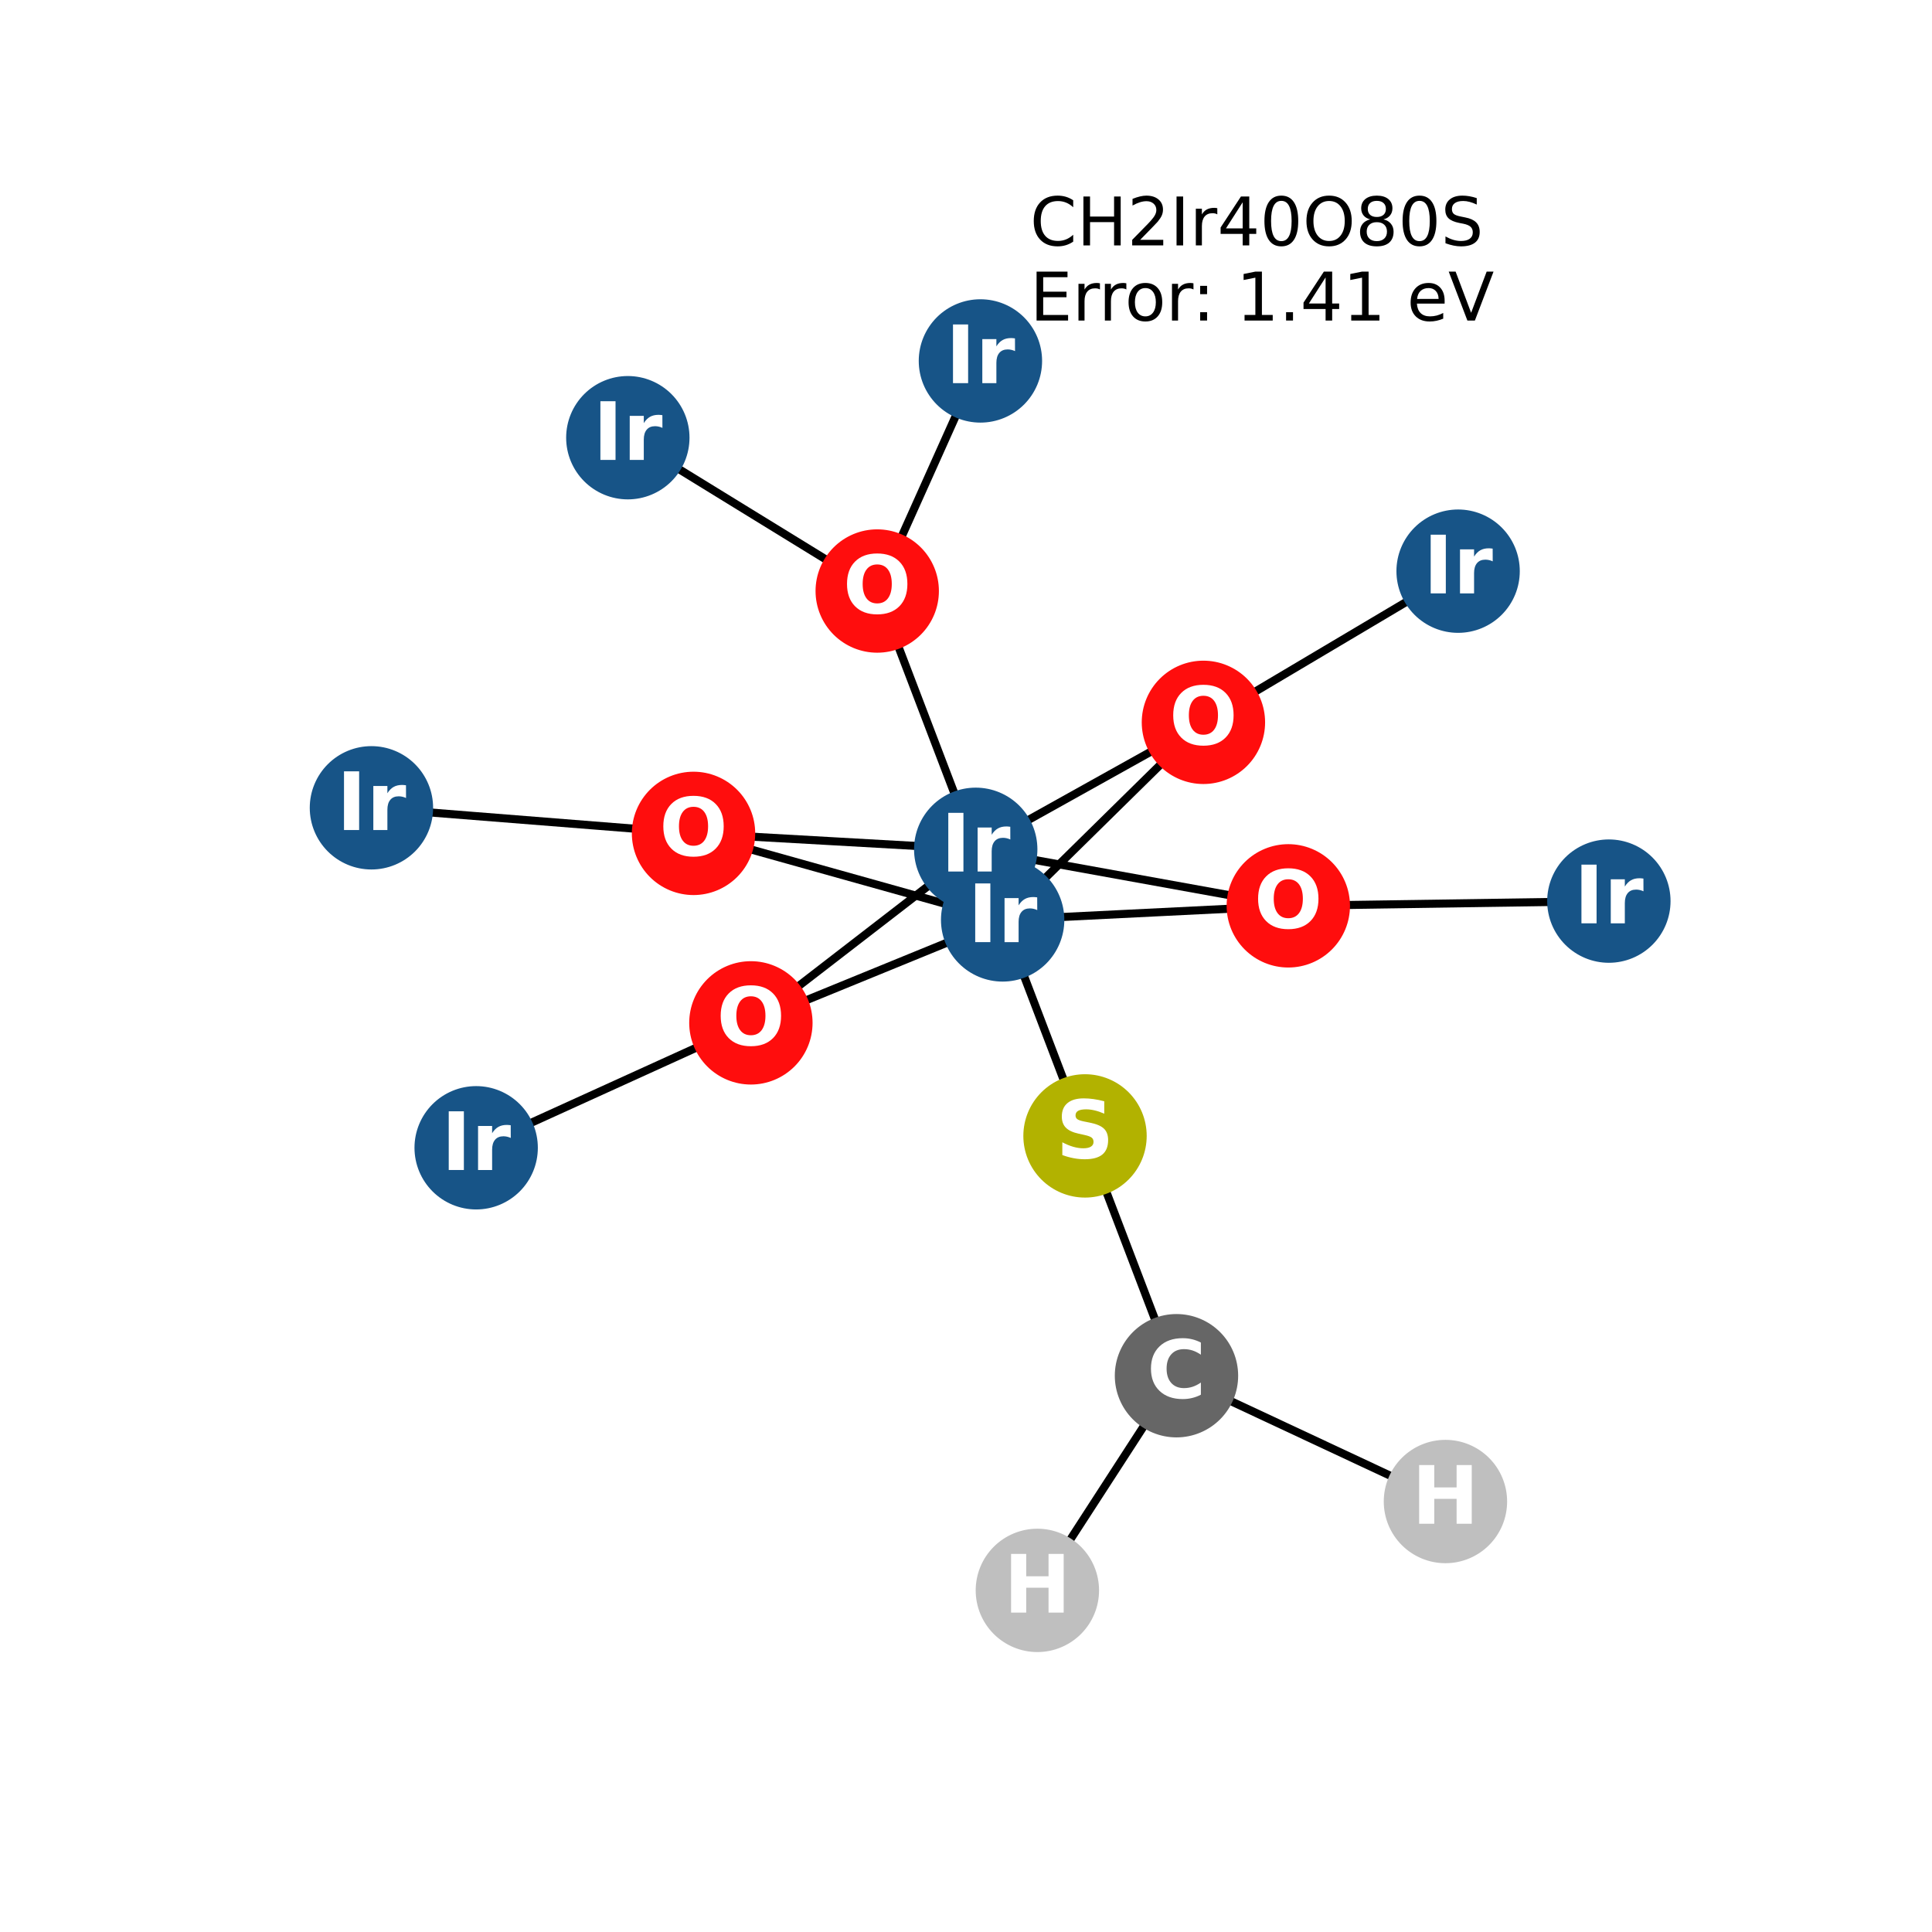
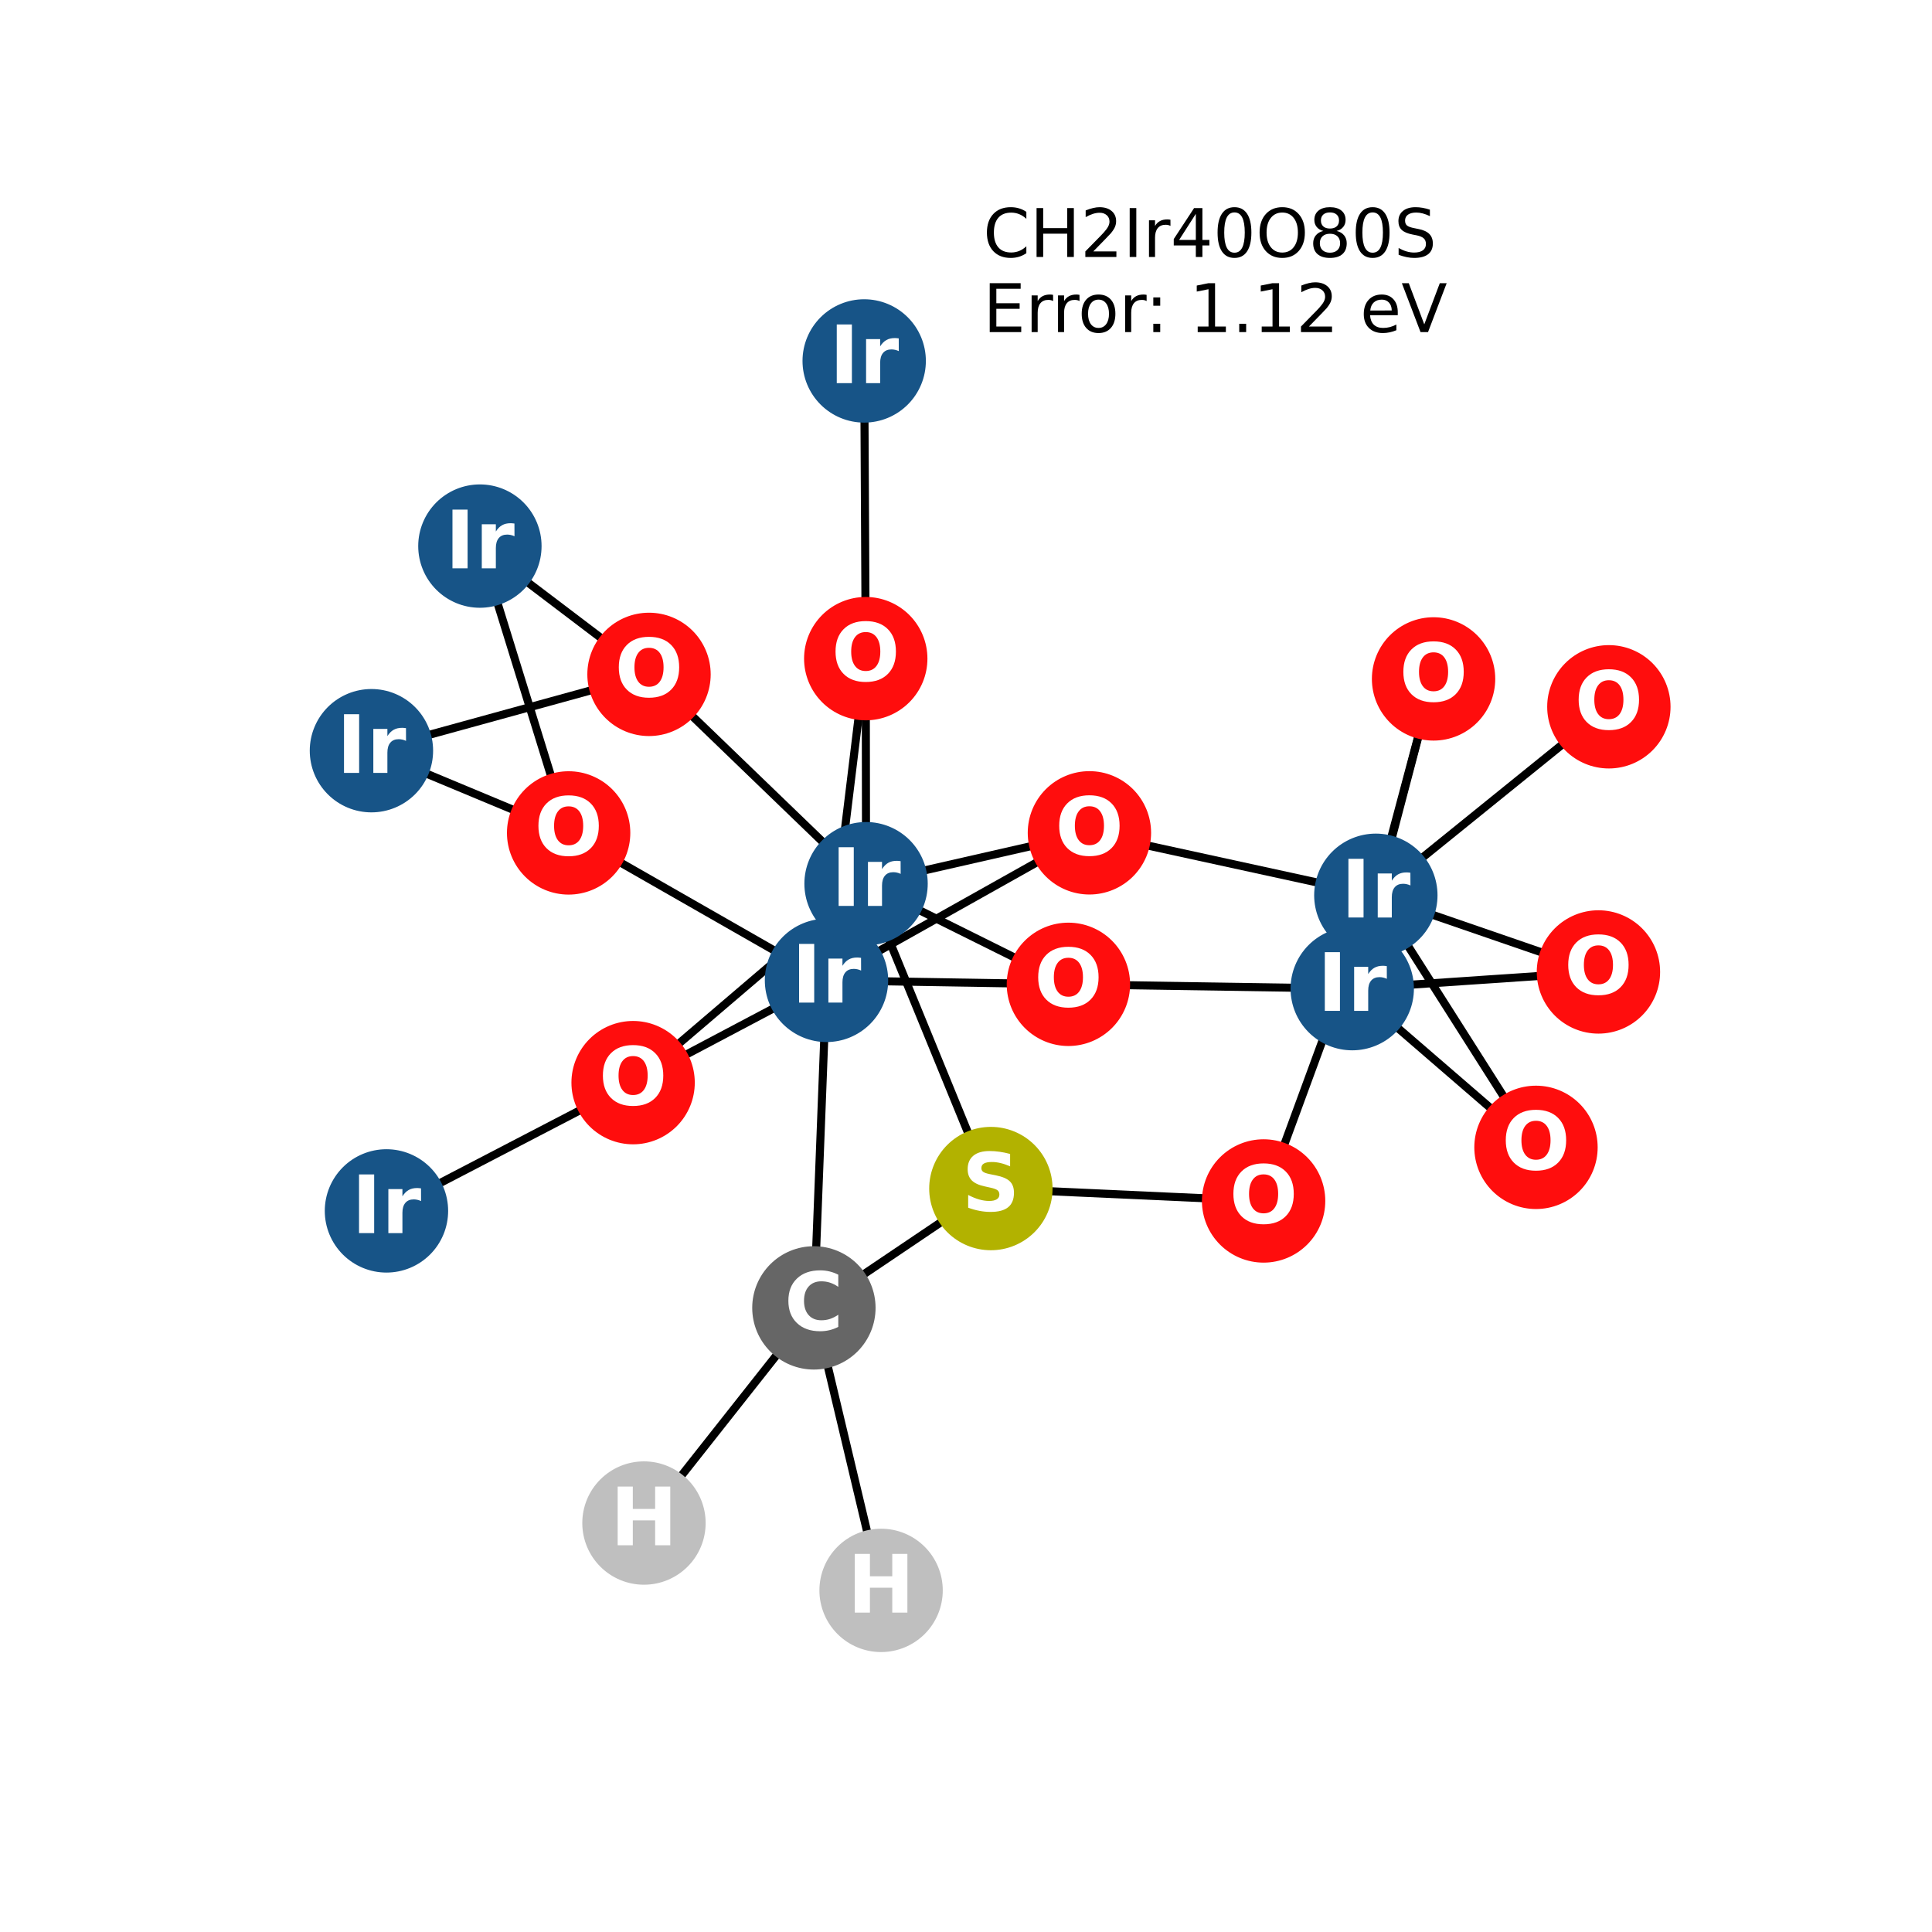
<svg xmlns="http://www.w3.org/2000/svg" xmlns:xlink="http://www.w3.org/1999/xlink" width="288pt" height="288pt" viewBox="0 0 288 288" version="1.1">
  <defs>
    <style type="text/css">*{stroke-linejoin: round; stroke-linecap: butt}</style>
  </defs>
  <g id="figure_1">
    <g id="patch_1">
      <path d="M 0 288  L 288 288  L 288 0  L 0 0  z " style="fill: #ffffff" />
    </g>
    <g id="axes_1">
      <g id="LineCollection_1">
-         <path d="M 149.463 137.13  L 179.392 107.679  " clip-path="url(#p11d2e6252e)" style="fill: none; stroke: #000000; stroke-width: 1.2" />
-         <path d="M 149.463 137.13  L 192.045 135.032  " clip-path="url(#p11d2e6252e)" style="fill: none; stroke: #000000; stroke-width: 1.2" />
-         <path d="M 149.463 137.13  L 111.934 152.477  " clip-path="url(#p11d2e6252e)" style="fill: none; stroke: #000000; stroke-width: 1.2" />
-         <path d="M 149.463 137.13  L 103.383 124.231  " clip-path="url(#p11d2e6252e)" style="fill: none; stroke: #000000; stroke-width: 1.2" />
-         <path d="M 146.15 53.804  L 130.766 88.103  " clip-path="url(#p11d2e6252e)" style="fill: none; stroke: #000000; stroke-width: 1.2" />
-         <path d="M 239.831 134.327  L 192.045 135.032  " clip-path="url(#p11d2e6252e)" style="fill: none; stroke: #000000; stroke-width: 1.2" />
-         <path d="M 217.358 85.143  L 179.392 107.679  " clip-path="url(#p11d2e6252e)" style="fill: none; stroke: #000000; stroke-width: 1.2" />
-         <path d="M 130.766 88.103  L 145.45 126.606  " clip-path="url(#p11d2e6252e)" style="fill: none; stroke: #000000; stroke-width: 1.2" />
-         <path d="M 130.766 88.103  L 93.589 65.248  " clip-path="url(#p11d2e6252e)" style="fill: none; stroke: #000000; stroke-width: 1.2" />
-         <path d="M 145.45 126.606  L 179.392 107.679  " clip-path="url(#p11d2e6252e)" style="fill: none; stroke: #000000; stroke-width: 1.2" />
-         <path d="M 145.45 126.606  L 192.045 135.032  " clip-path="url(#p11d2e6252e)" style="fill: none; stroke: #000000; stroke-width: 1.2" />
-         <path d="M 145.45 126.606  L 111.934 152.477  " clip-path="url(#p11d2e6252e)" style="fill: none; stroke: #000000; stroke-width: 1.2" />
-         <path d="M 145.45 126.606  L 103.383 124.231  " clip-path="url(#p11d2e6252e)" style="fill: none; stroke: #000000; stroke-width: 1.2" />
-         <path d="M 145.45 126.606  L 161.742 169.327  " clip-path="url(#p11d2e6252e)" style="fill: none; stroke: #000000; stroke-width: 1.2" />
-         <path d="M 55.369 120.419  L 103.383 124.231  " clip-path="url(#p11d2e6252e)" style="fill: none; stroke: #000000; stroke-width: 1.2" />
-         <path d="M 111.934 152.477  L 70.981 171.098  " clip-path="url(#p11d2e6252e)" style="fill: none; stroke: #000000; stroke-width: 1.2" />
-         <path d="M 175.376 205.076  L 154.639 237.076  " clip-path="url(#p11d2e6252e)" style="fill: none; stroke: #000000; stroke-width: 1.2" />
-         <path d="M 175.376 205.076  L 215.469 223.83  " clip-path="url(#p11d2e6252e)" style="fill: none; stroke: #000000; stroke-width: 1.2" />
-         <path d="M 175.376 205.076  L 161.742 169.327  " clip-path="url(#p11d2e6252e)" style="fill: none; stroke: #000000; stroke-width: 1.2" />
+         <path d="M 228.967 171.035  L 205.094 133.458  " clip-path="url(#p7eb3e61d28)" style="fill: none; stroke: #000000; stroke-width: 1.2" />
+         <path d="M 228.967 171.035  L 201.577 147.376  " clip-path="url(#p7eb3e61d28)" style="fill: none; stroke: #000000; stroke-width: 1.2" />
+         <path d="M 123.205 146.144  L 84.765 124.162  " clip-path="url(#p7eb3e61d28)" style="fill: none; stroke: #000000; stroke-width: 1.2" />
+         <path d="M 123.205 146.144  L 162.398 124.149  " clip-path="url(#p7eb3e61d28)" style="fill: none; stroke: #000000; stroke-width: 1.2" />
+         <path d="M 123.205 146.144  L 129.056 98.182  " clip-path="url(#p7eb3e61d28)" style="fill: none; stroke: #000000; stroke-width: 1.2" />
+         <path d="M 123.205 146.144  L 159.265 146.733  " clip-path="url(#p7eb3e61d28)" style="fill: none; stroke: #000000; stroke-width: 1.2" />
+         <path d="M 123.205 146.144  L 94.376 161.388  " clip-path="url(#p7eb3e61d28)" style="fill: none; stroke: #000000; stroke-width: 1.2" />
+         <path d="M 123.205 146.144  L 121.326 194.964  " clip-path="url(#p7eb3e61d28)" style="fill: none; stroke: #000000; stroke-width: 1.2" />
+         <path d="M 238.276 144.887  L 205.094 133.458  " clip-path="url(#p7eb3e61d28)" style="fill: none; stroke: #000000; stroke-width: 1.2" />
+         <path d="M 238.276 144.887  L 201.577 147.376  " clip-path="url(#p7eb3e61d28)" style="fill: none; stroke: #000000; stroke-width: 1.2" />
+         <path d="M 71.537 81.405  L 84.765 124.162  " clip-path="url(#p7eb3e61d28)" style="fill: none; stroke: #000000; stroke-width: 1.2" />
+         <path d="M 71.537 81.405  L 96.747 100.529  " clip-path="url(#p7eb3e61d28)" style="fill: none; stroke: #000000; stroke-width: 1.2" />
+         <path d="M 128.823 53.804  L 129.056 98.182  " clip-path="url(#p7eb3e61d28)" style="fill: none; stroke: #000000; stroke-width: 1.2" />
+         <path d="M 239.831 105.361  L 205.094 133.458  " clip-path="url(#p7eb3e61d28)" style="fill: none; stroke: #000000; stroke-width: 1.2" />
+         <path d="M 205.094 133.458  L 162.398 124.149  " clip-path="url(#p7eb3e61d28)" style="fill: none; stroke: #000000; stroke-width: 1.2" />
+         <path d="M 205.094 133.458  L 213.699 101.205  " clip-path="url(#p7eb3e61d28)" style="fill: none; stroke: #000000; stroke-width: 1.2" />
+         <path d="M 205.094 133.458  L 188.363 179.024  " clip-path="url(#p7eb3e61d28)" style="fill: none; stroke: #000000; stroke-width: 1.2" />
+         <path d="M 129.102 131.732  L 162.398 124.149  " clip-path="url(#p7eb3e61d28)" style="fill: none; stroke: #000000; stroke-width: 1.2" />
+         <path d="M 129.102 131.732  L 129.056 98.182  " clip-path="url(#p7eb3e61d28)" style="fill: none; stroke: #000000; stroke-width: 1.2" />
+         <path d="M 129.102 131.732  L 96.747 100.529  " clip-path="url(#p7eb3e61d28)" style="fill: none; stroke: #000000; stroke-width: 1.2" />
+         <path d="M 129.102 131.732  L 159.265 146.733  " clip-path="url(#p7eb3e61d28)" style="fill: none; stroke: #000000; stroke-width: 1.2" />
+         <path d="M 129.102 131.732  L 94.376 161.388  " clip-path="url(#p7eb3e61d28)" style="fill: none; stroke: #000000; stroke-width: 1.2" />
+         <path d="M 129.102 131.732  L 147.708 177.177  " clip-path="url(#p7eb3e61d28)" style="fill: none; stroke: #000000; stroke-width: 1.2" />
+         <path d="M 96.747 100.529  L 55.369 111.905  " clip-path="url(#p7eb3e61d28)" style="fill: none; stroke: #000000; stroke-width: 1.2" />
+         <path d="M 55.369 111.905  L 84.765 124.162  " clip-path="url(#p7eb3e61d28)" style="fill: none; stroke: #000000; stroke-width: 1.2" />
+         <path d="M 57.609 180.507  L 94.376 161.388  " clip-path="url(#p7eb3e61d28)" style="fill: none; stroke: #000000; stroke-width: 1.2" />
+         <path d="M 159.265 146.733  L 201.577 147.376  " clip-path="url(#p7eb3e61d28)" style="fill: none; stroke: #000000; stroke-width: 1.2" />
+         <path d="M 201.577 147.376  L 213.699 101.205  " clip-path="url(#p7eb3e61d28)" style="fill: none; stroke: #000000; stroke-width: 1.2" />
+         <path d="M 188.363 179.024  L 147.708 177.177  " clip-path="url(#p7eb3e61d28)" style="fill: none; stroke: #000000; stroke-width: 1.2" />
+         <path d="M 121.326 194.964  L 95.995 227.038  " clip-path="url(#p7eb3e61d28)" style="fill: none; stroke: #000000; stroke-width: 1.2" />
+         <path d="M 121.326 194.964  L 131.342 237.076  " clip-path="url(#p7eb3e61d28)" style="fill: none; stroke: #000000; stroke-width: 1.2" />
+         <path d="M 121.326 194.964  L 147.708 177.177  " clip-path="url(#p7eb3e61d28)" style="fill: none; stroke: #000000; stroke-width: 1.2" />
      </g>
      <g id="PathCollection_1">
        <defs>
-           <path id="C0_0_02a85543bb" d="M 0 8.944  C 2.372 8.944 4.647 8.002 6.325 6.325  C 8.002 4.647 8.944 2.372 8.944 -0  C 8.944 -2.372 8.002 -4.647 6.325 -6.325  C 4.647 -8.002 2.372 -8.944 0 -8.944  C -2.372 -8.944 -4.647 -8.002 -6.325 -6.325  C -8.002 -4.647 -8.944 -2.372 -8.944 0  C -8.944 2.372 -8.002 4.647 -6.325 6.325  C -4.647 8.002 -2.372 8.944 0 8.944  z " />
+           <path id="C0_0_82da3fd3ce" d="M 0 8.944  C 2.372 8.944 4.647 8.002 6.325 6.325  C 8.002 4.647 8.944 2.372 8.944 -0  C 8.944 -2.372 8.002 -4.647 6.325 -6.325  C 4.647 -8.002 2.372 -8.944 0 -8.944  C -2.372 -8.944 -4.647 -8.002 -6.325 -6.325  C -8.002 -4.647 -8.944 -2.372 -8.944 0  C -8.944 2.372 -8.002 4.647 -6.325 6.325  C -4.647 8.002 -2.372 8.944 0 8.944  z " />
        </defs>
-         <g clip-path="url(#p11d2e6252e)">
-           <use xlink:href="#C0_0_02a85543bb" x="149.463" y="137.13" style="fill: #175487; stroke: #175487; stroke-width: 0.5" />
-         </g>
-         <g clip-path="url(#p11d2e6252e)">
-           <use xlink:href="#C0_0_02a85543bb" x="146.15" y="53.804" style="fill: #175487; stroke: #175487; stroke-width: 0.5" />
-         </g>
-         <g clip-path="url(#p11d2e6252e)">
-           <use xlink:href="#C0_0_02a85543bb" x="239.831" y="134.327" style="fill: #175487; stroke: #175487; stroke-width: 0.5" />
-         </g>
-         <g clip-path="url(#p11d2e6252e)">
-           <use xlink:href="#C0_0_02a85543bb" x="217.358" y="85.143" style="fill: #175487; stroke: #175487; stroke-width: 0.5" />
-         </g>
-         <g clip-path="url(#p11d2e6252e)">
-           <use xlink:href="#C0_0_02a85543bb" x="130.766" y="88.103" style="fill: #ff0d0d; stroke: #ff0d0d; stroke-width: 0.5" />
-         </g>
-         <g clip-path="url(#p11d2e6252e)">
-           <use xlink:href="#C0_0_02a85543bb" x="145.45" y="126.606" style="fill: #175487; stroke: #175487; stroke-width: 0.5" />
-         </g>
-         <g clip-path="url(#p11d2e6252e)">
-           <use xlink:href="#C0_0_02a85543bb" x="93.589" y="65.248" style="fill: #175487; stroke: #175487; stroke-width: 0.5" />
-         </g>
-         <g clip-path="url(#p11d2e6252e)">
-           <use xlink:href="#C0_0_02a85543bb" x="55.369" y="120.419" style="fill: #175487; stroke: #175487; stroke-width: 0.5" />
-         </g>
-         <g clip-path="url(#p11d2e6252e)">
-           <use xlink:href="#C0_0_02a85543bb" x="111.934" y="152.477" style="fill: #ff0d0d; stroke: #ff0d0d; stroke-width: 0.5" />
-         </g>
-         <g clip-path="url(#p11d2e6252e)">
-           <use xlink:href="#C0_0_02a85543bb" x="103.383" y="124.231" style="fill: #ff0d0d; stroke: #ff0d0d; stroke-width: 0.5" />
-         </g>
-         <g clip-path="url(#p11d2e6252e)">
-           <use xlink:href="#C0_0_02a85543bb" x="70.981" y="171.098" style="fill: #175487; stroke: #175487; stroke-width: 0.5" />
-         </g>
-         <g clip-path="url(#p11d2e6252e)">
-           <use xlink:href="#C0_0_02a85543bb" x="192.045" y="135.032" style="fill: #ff0d0d; stroke: #ff0d0d; stroke-width: 0.5" />
-         </g>
-         <g clip-path="url(#p11d2e6252e)">
-           <use xlink:href="#C0_0_02a85543bb" x="179.392" y="107.679" style="fill: #ff0d0d; stroke: #ff0d0d; stroke-width: 0.5" />
-         </g>
-         <g clip-path="url(#p11d2e6252e)">
-           <use xlink:href="#C0_0_02a85543bb" x="175.376" y="205.076" style="fill: #666666; stroke: #666666; stroke-width: 0.5" />
-         </g>
-         <g clip-path="url(#p11d2e6252e)">
-           <use xlink:href="#C0_0_02a85543bb" x="154.639" y="237.076" style="fill: #bfbfbf; stroke: #bfbfbf; stroke-width: 0.5" />
-         </g>
-         <g clip-path="url(#p11d2e6252e)">
-           <use xlink:href="#C0_0_02a85543bb" x="215.469" y="223.83" style="fill: #bfbfbf; stroke: #bfbfbf; stroke-width: 0.5" />
-         </g>
-         <g clip-path="url(#p11d2e6252e)">
-           <use xlink:href="#C0_0_02a85543bb" x="161.742" y="169.327" style="fill: #b2b200; stroke: #b2b200; stroke-width: 0.5" />
+         <g clip-path="url(#p7eb3e61d28)">
+           <use xlink:href="#C0_0_82da3fd3ce" x="228.967" y="171.035" style="fill: #ff0d0d; stroke: #ff0d0d; stroke-width: 0.5" />
+         </g>
+         <g clip-path="url(#p7eb3e61d28)">
+           <use xlink:href="#C0_0_82da3fd3ce" x="123.205" y="146.144" style="fill: #175487; stroke: #175487; stroke-width: 0.5" />
+         </g>
+         <g clip-path="url(#p7eb3e61d28)">
+           <use xlink:href="#C0_0_82da3fd3ce" x="238.276" y="144.887" style="fill: #ff0d0d; stroke: #ff0d0d; stroke-width: 0.5" />
+         </g>
+         <g clip-path="url(#p7eb3e61d28)">
+           <use xlink:href="#C0_0_82da3fd3ce" x="71.537" y="81.405" style="fill: #175487; stroke: #175487; stroke-width: 0.5" />
+         </g>
+         <g clip-path="url(#p7eb3e61d28)">
+           <use xlink:href="#C0_0_82da3fd3ce" x="128.823" y="53.804" style="fill: #175487; stroke: #175487; stroke-width: 0.5" />
+         </g>
+         <g clip-path="url(#p7eb3e61d28)">
+           <use xlink:href="#C0_0_82da3fd3ce" x="239.831" y="105.361" style="fill: #ff0d0d; stroke: #ff0d0d; stroke-width: 0.5" />
+         </g>
+         <g clip-path="url(#p7eb3e61d28)">
+           <use xlink:href="#C0_0_82da3fd3ce" x="205.094" y="133.458" style="fill: #175487; stroke: #175487; stroke-width: 0.5" />
+         </g>
+         <g clip-path="url(#p7eb3e61d28)">
+           <use xlink:href="#C0_0_82da3fd3ce" x="129.102" y="131.732" style="fill: #175487; stroke: #175487; stroke-width: 0.5" />
+         </g>
+         <g clip-path="url(#p7eb3e61d28)">
+           <use xlink:href="#C0_0_82da3fd3ce" x="96.747" y="100.529" style="fill: #ff0d0d; stroke: #ff0d0d; stroke-width: 0.5" />
+         </g>
+         <g clip-path="url(#p7eb3e61d28)">
+           <use xlink:href="#C0_0_82da3fd3ce" x="55.369" y="111.905" style="fill: #175487; stroke: #175487; stroke-width: 0.5" />
+         </g>
+         <g clip-path="url(#p7eb3e61d28)">
+           <use xlink:href="#C0_0_82da3fd3ce" x="57.609" y="180.507" style="fill: #175487; stroke: #175487; stroke-width: 0.5" />
+         </g>
+         <g clip-path="url(#p7eb3e61d28)">
+           <use xlink:href="#C0_0_82da3fd3ce" x="159.265" y="146.733" style="fill: #ff0d0d; stroke: #ff0d0d; stroke-width: 0.5" />
+         </g>
+         <g clip-path="url(#p7eb3e61d28)">
+           <use xlink:href="#C0_0_82da3fd3ce" x="94.376" y="161.388" style="fill: #ff0d0d; stroke: #ff0d0d; stroke-width: 0.5" />
+         </g>
+         <g clip-path="url(#p7eb3e61d28)">
+           <use xlink:href="#C0_0_82da3fd3ce" x="201.577" y="147.376" style="fill: #175487; stroke: #175487; stroke-width: 0.5" />
+         </g>
+         <g clip-path="url(#p7eb3e61d28)">
+           <use xlink:href="#C0_0_82da3fd3ce" x="213.699" y="101.205" style="fill: #ff0d0d; stroke: #ff0d0d; stroke-width: 0.5" />
+         </g>
+         <g clip-path="url(#p7eb3e61d28)">
+           <use xlink:href="#C0_0_82da3fd3ce" x="129.056" y="98.182" style="fill: #ff0d0d; stroke: #ff0d0d; stroke-width: 0.5" />
+         </g>
+         <g clip-path="url(#p7eb3e61d28)">
+           <use xlink:href="#C0_0_82da3fd3ce" x="188.363" y="179.024" style="fill: #ff0d0d; stroke: #ff0d0d; stroke-width: 0.5" />
+         </g>
+         <g clip-path="url(#p7eb3e61d28)">
+           <use xlink:href="#C0_0_82da3fd3ce" x="84.765" y="124.162" style="fill: #ff0d0d; stroke: #ff0d0d; stroke-width: 0.5" />
+         </g>
+         <g clip-path="url(#p7eb3e61d28)">
+           <use xlink:href="#C0_0_82da3fd3ce" x="162.398" y="124.149" style="fill: #ff0d0d; stroke: #ff0d0d; stroke-width: 0.5" />
+         </g>
+         <g clip-path="url(#p7eb3e61d28)">
+           <use xlink:href="#C0_0_82da3fd3ce" x="121.326" y="194.964" style="fill: #666666; stroke: #666666; stroke-width: 0.5" />
+         </g>
+         <g clip-path="url(#p7eb3e61d28)">
+           <use xlink:href="#C0_0_82da3fd3ce" x="95.995" y="227.038" style="fill: #bfbfbf; stroke: #bfbfbf; stroke-width: 0.5" />
+         </g>
+         <g clip-path="url(#p7eb3e61d28)">
+           <use xlink:href="#C0_0_82da3fd3ce" x="131.342" y="237.076" style="fill: #bfbfbf; stroke: #bfbfbf; stroke-width: 0.5" />
+         </g>
+         <g clip-path="url(#p7eb3e61d28)">
+           <use xlink:href="#C0_0_82da3fd3ce" x="147.708" y="177.177" style="fill: #b2b200; stroke: #b2b200; stroke-width: 0.5" />
        </g>
      </g>
      <g id="text_1">
-         <g clip-path="url(#p11d2e6252e)">
-           <g style="fill: #ffffff" transform="translate(144.2718 140.441) scale(0.12 -0.12)">
+         <g clip-path="url(#p7eb3e61d28)">
+           <g style="fill: #ffffff" transform="translate(223.8658 174.3465) scale(0.12 -0.12)">
+             <defs>
+               <path id="DejaVuSans-Bold-4f" d="M 2719 3878  Q 2169 3878 1866 3472  Q 1563 3066 1563 2328  Q 1563 1594 1866 1187  Q 2169 781 2719 781  Q 3272 781 3575 1187  Q 3878 1594 3878 2328  Q 3878 3066 3575 3472  Q 3272 3878 2719 3878  z M 2719 4750  Q 3844 4750 4481 4106  Q 5119 3463 5119 2328  Q 5119 1197 4481 553  Q 3844 -91 2719 -91  Q 1597 -91 958 553  Q 319 1197 319 2328  Q 319 3463 958 4106  Q 1597 4750 2719 4750  z " transform="scale(0.015625)" />
+             </defs>
+             <use xlink:href="#DejaVuSans-Bold-4f" />
+           </g>
+         </g>
+       </g>
+       <g id="text_2">
+         <g clip-path="url(#p7eb3e61d28)">
+           <g style="fill: #ffffff" transform="translate(118.0137 149.4557) scale(0.12 -0.12)">
            <defs>
              <path id="DejaVuSans-Bold-49" d="M 588 4666  L 1791 4666  L 1791 0  L 588 0  L 588 4666  z " transform="scale(0.015625)" />
              <path id="DejaVuSans-Bold-72" d="M 3138 2547  Q 2991 2616 2845 2648  Q 2700 2681 2553 2681  Q 2122 2681 1889 2404  Q 1656 2128 1656 1613  L 1656 0  L 538 0  L 538 3500  L 1656 3500  L 1656 2925  Q 1872 3269 2151 3426  Q 2431 3584 2822 3584  Q 2878 3584 2943 3579  Q 3009 3575 3134 3559  L 3138 2547  z " transform="scale(0.015625)" />
            </defs>
            <use xlink:href="#DejaVuSans-Bold-49" />
            <use xlink:href="#DejaVuSans-Bold-72" transform="translate(37.20703 0)" />
          </g>
        </g>
      </g>
-       <g id="text_2">
-         <g clip-path="url(#p11d2e6252e)">
-           <g style="fill: #ffffff" transform="translate(140.9588 57.11489) scale(0.12 -0.12)">
-             <use xlink:href="#DejaVuSans-Bold-49" />
-             <use xlink:href="#DejaVuSans-Bold-72" transform="translate(37.20703 0)" />
-           </g>
-         </g>
-       </g>
      <g id="text_3">
-         <g clip-path="url(#p11d2e6252e)">
-           <g style="fill: #ffffff" transform="translate(234.6405 137.6385) scale(0.12 -0.12)">
-             <use xlink:href="#DejaVuSans-Bold-49" />
-             <use xlink:href="#DejaVuSans-Bold-72" transform="translate(37.20703 0)" />
+         <g clip-path="url(#p7eb3e61d28)">
+           <g style="fill: #ffffff" transform="translate(233.1749 148.1981) scale(0.12 -0.12)">
+             <use xlink:href="#DejaVuSans-Bold-4f" />
          </g>
        </g>
      </g>
      <g id="text_4">
-         <g clip-path="url(#p11d2e6252e)">
-           <g style="fill: #ffffff" transform="translate(212.1675 88.45462) scale(0.12 -0.12)">
+         <g clip-path="url(#p7eb3e61d28)">
+           <g style="fill: #ffffff" transform="translate(66.34562 84.71593) scale(0.12 -0.12)">
            <use xlink:href="#DejaVuSans-Bold-49" />
            <use xlink:href="#DejaVuSans-Bold-72" transform="translate(37.20703 0)" />
          </g>
        </g>
      </g>
      <g id="text_5">
-         <g clip-path="url(#p11d2e6252e)">
-           <g style="fill: #ffffff" transform="translate(125.665 91.41423) scale(0.12 -0.12)">
-             <defs>
-               <path id="DejaVuSans-Bold-4f" d="M 2719 3878  Q 2169 3878 1866 3472  Q 1563 3066 1563 2328  Q 1563 1594 1866 1187  Q 2169 781 2719 781  Q 3272 781 3575 1187  Q 3878 1594 3878 2328  Q 3878 3066 3575 3472  Q 3272 3878 2719 3878  z M 2719 4750  Q 3844 4750 4481 4106  Q 5119 3463 5119 2328  Q 5119 1197 4481 553  Q 3844 -91 2719 -91  Q 1597 -91 958 553  Q 319 1197 319 2328  Q 319 3463 958 4106  Q 1597 4750 2719 4750  z " transform="scale(0.015625)" />
-             </defs>
-             <use xlink:href="#DejaVuSans-Bold-4f" />
+         <g clip-path="url(#p7eb3e61d28)">
+           <g style="fill: #ffffff" transform="translate(123.6324 57.11489) scale(0.12 -0.12)">
+             <use xlink:href="#DejaVuSans-Bold-49" />
+             <use xlink:href="#DejaVuSans-Bold-72" transform="translate(37.20703 0)" />
          </g>
        </g>
      </g>
      <g id="text_6">
-         <g clip-path="url(#p11d2e6252e)">
-           <g style="fill: #ffffff" transform="translate(140.2589 129.9177) scale(0.12 -0.12)">
-             <use xlink:href="#DejaVuSans-Bold-49" />
-             <use xlink:href="#DejaVuSans-Bold-72" transform="translate(37.20703 0)" />
+         <g clip-path="url(#p7eb3e61d28)">
+           <g style="fill: #ffffff" transform="translate(234.7305 108.6723) scale(0.12 -0.12)">
+             <use xlink:href="#DejaVuSans-Bold-4f" />
          </g>
        </g>
      </g>
      <g id="text_7">
-         <g clip-path="url(#p11d2e6252e)">
-           <g style="fill: #ffffff" transform="translate(88.39806 68.55877) scale(0.12 -0.12)">
+         <g clip-path="url(#p7eb3e61d28)">
+           <g style="fill: #ffffff" transform="translate(199.9035 136.7695) scale(0.12 -0.12)">
            <use xlink:href="#DejaVuSans-Bold-49" />
            <use xlink:href="#DejaVuSans-Bold-72" transform="translate(37.20703 0)" />
          </g>
        </g>
      </g>
      <g id="text_8">
-         <g clip-path="url(#p11d2e6252e)">
-           <g style="fill: #ffffff" transform="translate(50.17766 123.7307) scale(0.12 -0.12)">
+         <g clip-path="url(#p7eb3e61d28)">
+           <g style="fill: #ffffff" transform="translate(123.9112 135.043) scale(0.12 -0.12)">
            <use xlink:href="#DejaVuSans-Bold-49" />
            <use xlink:href="#DejaVuSans-Bold-72" transform="translate(37.20703 0)" />
          </g>
        </g>
      </g>
      <g id="text_9">
-         <g clip-path="url(#p11d2e6252e)">
-           <g style="fill: #ffffff" transform="translate(106.8335 155.788) scale(0.12 -0.12)">
+         <g clip-path="url(#p7eb3e61d28)">
+           <g style="fill: #ffffff" transform="translate(91.64557 103.8406) scale(0.12 -0.12)">
            <use xlink:href="#DejaVuSans-Bold-4f" />
          </g>
        </g>
      </g>
      <g id="text_10">
-         <g clip-path="url(#p11d2e6252e)">
-           <g style="fill: #ffffff" transform="translate(98.28191 127.5419) scale(0.12 -0.12)">
-             <use xlink:href="#DejaVuSans-Bold-4f" />
+         <g clip-path="url(#p7eb3e61d28)">
+           <g style="fill: #ffffff" transform="translate(50.17766 115.216) scale(0.12 -0.12)">
+             <use xlink:href="#DejaVuSans-Bold-49" />
+             <use xlink:href="#DejaVuSans-Bold-72" transform="translate(37.20703 0)" />
          </g>
        </g>
      </g>
      <g id="text_11">
-         <g clip-path="url(#p11d2e6252e)">
-           <g style="fill: #ffffff" transform="translate(65.79021 174.4094) scale(0.12 -0.12)">
+         <g clip-path="url(#p7eb3e61d28)">
+           <g style="fill: #ffffff" transform="translate(52.4182 183.8184) scale(0.12 -0.12)">
            <use xlink:href="#DejaVuSans-Bold-49" />
            <use xlink:href="#DejaVuSans-Bold-72" transform="translate(37.20703 0)" />
          </g>
        </g>
      </g>
      <g id="text_12">
-         <g clip-path="url(#p11d2e6252e)">
-           <g style="fill: #ffffff" transform="translate(186.9436 138.3428) scale(0.12 -0.12)">
+         <g clip-path="url(#p7eb3e61d28)">
+           <g style="fill: #ffffff" transform="translate(154.1644 150.044) scale(0.12 -0.12)">
            <use xlink:href="#DejaVuSans-Bold-4f" />
          </g>
        </g>
      </g>
      <g id="text_13">
-         <g clip-path="url(#p11d2e6252e)">
-           <g style="fill: #ffffff" transform="translate(174.2912 110.9901) scale(0.12 -0.12)">
+         <g clip-path="url(#p7eb3e61d28)">
+           <g style="fill: #ffffff" transform="translate(89.27493 164.6992) scale(0.12 -0.12)">
            <use xlink:href="#DejaVuSans-Bold-4f" />
          </g>
        </g>
      </g>
      <g id="text_14">
-         <g clip-path="url(#p11d2e6252e)">
-           <g style="fill: #ffffff" transform="translate(170.9728 208.3874) scale(0.12 -0.12)">
+         <g clip-path="url(#p7eb3e61d28)">
+           <g style="fill: #ffffff" transform="translate(196.3857 150.687) scale(0.12 -0.12)">
+             <use xlink:href="#DejaVuSans-Bold-49" />
+             <use xlink:href="#DejaVuSans-Bold-72" transform="translate(37.20703 0)" />
+           </g>
+         </g>
+       </g>
+       <g id="text_15">
+         <g clip-path="url(#p7eb3e61d28)">
+           <g style="fill: #ffffff" transform="translate(208.5982 104.5166) scale(0.12 -0.12)">
+             <use xlink:href="#DejaVuSans-Bold-4f" />
+           </g>
+         </g>
+       </g>
+       <g id="text_16">
+         <g clip-path="url(#p7eb3e61d28)">
+           <g style="fill: #ffffff" transform="translate(123.9547 101.4934) scale(0.12 -0.12)">
+             <use xlink:href="#DejaVuSans-Bold-4f" />
+           </g>
+         </g>
+       </g>
+       <g id="text_17">
+         <g clip-path="url(#p7eb3e61d28)">
+           <g style="fill: #ffffff" transform="translate(183.2621 182.3351) scale(0.12 -0.12)">
+             <use xlink:href="#DejaVuSans-Bold-4f" />
+           </g>
+         </g>
+       </g>
+       <g id="text_18">
+         <g clip-path="url(#p7eb3e61d28)">
+           <g style="fill: #ffffff" transform="translate(79.66433 127.4736) scale(0.12 -0.12)">
+             <use xlink:href="#DejaVuSans-Bold-4f" />
+           </g>
+         </g>
+       </g>
+       <g id="text_19">
+         <g clip-path="url(#p7eb3e61d28)">
+           <g style="fill: #ffffff" transform="translate(157.2972 127.4599) scale(0.12 -0.12)">
+             <use xlink:href="#DejaVuSans-Bold-4f" />
+           </g>
+         </g>
+       </g>
+       <g id="text_20">
+         <g clip-path="url(#p7eb3e61d28)">
+           <g style="fill: #ffffff" transform="translate(116.9228 198.2751) scale(0.12 -0.12)">
            <defs>
              <path id="DejaVuSans-Bold-43" d="M 4288 256  Q 3956 84 3597 -3  Q 3238 -91 2847 -91  Q 1681 -91 1000 561  Q 319 1213 319 2328  Q 319 3447 1000 4098  Q 1681 4750 2847 4750  Q 3238 4750 3597 4662  Q 3956 4575 4288 4403  L 4288 3438  Q 3953 3666 3628 3772  Q 3303 3878 2944 3878  Q 2300 3878 1931 3465  Q 1563 3053 1563 2328  Q 1563 1606 1931 1193  Q 2300 781 2944 781  Q 3303 781 3628 887  Q 3953 994 4288 1222  L 4288 256  z " transform="scale(0.015625)" />
            </defs>
            <use xlink:href="#DejaVuSans-Bold-43" />
          </g>
        </g>
      </g>
-       <g id="text_15">
-         <g clip-path="url(#p11d2e6252e)">
-           <g style="fill: #ffffff" transform="translate(149.618 240.3876) scale(0.12 -0.12)">
+       <g id="text_21">
+         <g clip-path="url(#p7eb3e61d28)">
+           <g style="fill: #ffffff" transform="translate(90.97379 230.3494) scale(0.12 -0.12)">
            <defs>
              <path id="DejaVuSans-Bold-48" d="M 588 4666  L 1791 4666  L 1791 2888  L 3566 2888  L 3566 4666  L 4769 4666  L 4769 0  L 3566 0  L 3566 1978  L 1791 1978  L 1791 0  L 588 0  L 588 4666  z " transform="scale(0.015625)" />
            </defs>
            <use xlink:href="#DejaVuSans-Bold-48" />
          </g>
        </g>
      </g>
-       <g id="text_16">
-         <g clip-path="url(#p11d2e6252e)">
-           <g style="fill: #ffffff" transform="translate(210.4474 227.1416) scale(0.12 -0.12)">
+       <g id="text_22">
+         <g clip-path="url(#p7eb3e61d28)">
+           <g style="fill: #ffffff" transform="translate(126.3208 240.3876) scale(0.12 -0.12)">
            <use xlink:href="#DejaVuSans-Bold-48" />
          </g>
        </g>
      </g>
-       <g id="text_17">
-         <g clip-path="url(#p11d2e6252e)">
-           <g style="fill: #ffffff" transform="translate(157.4214 172.6381) scale(0.12 -0.12)">
+       <g id="text_23">
+         <g clip-path="url(#p7eb3e61d28)">
+           <g style="fill: #ffffff" transform="translate(143.3869 180.4882) scale(0.12 -0.12)">
            <defs>
              <path id="DejaVuSans-Bold-53" d="M 3834 4519  L 3834 3531  Q 3450 3703 3084 3790  Q 2719 3878 2394 3878  Q 1963 3878 1756 3759  Q 1550 3641 1550 3391  Q 1550 3203 1689 3098  Q 1828 2994 2194 2919  L 2706 2816  Q 3484 2659 3812 2340  Q 4141 2022 4141 1434  Q 4141 663 3683 286  Q 3225 -91 2284 -91  Q 1841 -91 1394 -6  Q 947 78 500 244  L 500 1259  Q 947 1022 1364 901  Q 1781 781 2169 781  Q 2563 781 2772 912  Q 2981 1044 2981 1288  Q 2981 1506 2839 1625  Q 2697 1744 2272 1838  L 1806 1941  Q 1106 2091 782 2419  Q 459 2747 459 3303  Q 459 4000 909 4375  Q 1359 4750 2203 4750  Q 2588 4750 2994 4692  Q 3400 4634 3834 4519  z " transform="scale(0.015625)" />
            </defs>
            <use xlink:href="#DejaVuSans-Bold-53" />
          </g>
        </g>
      </g>
-       <g id="text_18">
-         <g transform="translate(153.5399 36.58353) scale(0.1 -0.1)">
+       <g id="text_24">
+         <g transform="translate(146.5557 38.30704) scale(0.1 -0.1)">
          <defs>
            <path id="DejaVuSans-43" d="M 4122 4306  L 4122 3641  Q 3803 3938 3442 4084  Q 3081 4231 2675 4231  Q 1875 4231 1450 3742  Q 1025 3253 1025 2328  Q 1025 1406 1450 917  Q 1875 428 2675 428  Q 3081 428 3442 575  Q 3803 722 4122 1019  L 4122 359  Q 3791 134 3420 21  Q 3050 -91 2638 -91  Q 1578 -91 968 557  Q 359 1206 359 2328  Q 359 3453 968 4101  Q 1578 4750 2638 4750  Q 3056 4750 3426 4639  Q 3797 4528 4122 4306  z " transform="scale(0.015625)" />
            <path id="DejaVuSans-48" d="M 628 4666  L 1259 4666  L 1259 2753  L 3553 2753  L 3553 4666  L 4184 4666  L 4184 0  L 3553 0  L 3553 2222  L 1259 2222  L 1259 0  L 628 0  L 628 4666  z " transform="scale(0.015625)" />
            <path id="DejaVuSans-32" d="M 1228 531  L 3431 531  L 3431 0  L 469 0  L 469 531  Q 828 903 1448 1529  Q 2069 2156 2228 2338  Q 2531 2678 2651 2914  Q 2772 3150 2772 3378  Q 2772 3750 2511 3984  Q 2250 4219 1831 4219  Q 1534 4219 1204 4116  Q 875 4013 500 3803  L 500 4441  Q 881 4594 1212 4672  Q 1544 4750 1819 4750  Q 2544 4750 2975 4387  Q 3406 4025 3406 3419  Q 3406 3131 3298 2873  Q 3191 2616 2906 2266  Q 2828 2175 2409 1742  Q 1991 1309 1228 531  z " transform="scale(0.015625)" />
            <path id="DejaVuSans-49" d="M 628 4666  L 1259 4666  L 1259 0  L 628 0  L 628 4666  z " transform="scale(0.015625)" />
            <path id="DejaVuSans-72" d="M 2631 2963  Q 2534 3019 2420 3045  Q 2306 3072 2169 3072  Q 1681 3072 1420 2755  Q 1159 2438 1159 1844  L 1159 0  L 581 0  L 581 3500  L 1159 3500  L 1159 2956  Q 1341 3275 1631 3429  Q 1922 3584 2338 3584  Q 2397 3584 2469 3576  Q 2541 3569 2628 3553  L 2631 2963  z " transform="scale(0.015625)" />
            <path id="DejaVuSans-34" d="M 2419 4116  L 825 1625  L 2419 1625  L 2419 4116  z M 2253 4666  L 3047 4666  L 3047 1625  L 3713 1625  L 3713 1100  L 3047 1100  L 3047 0  L 2419 0  L 2419 1100  L 313 1100  L 313 1709  L 2253 4666  z " transform="scale(0.015625)" />
            <path id="DejaVuSans-30" d="M 2034 4250  Q 1547 4250 1301 3770  Q 1056 3291 1056 2328  Q 1056 1369 1301 889  Q 1547 409 2034 409  Q 2525 409 2770 889  Q 3016 1369 3016 2328  Q 3016 3291 2770 3770  Q 2525 4250 2034 4250  z M 2034 4750  Q 2819 4750 3233 4129  Q 3647 3509 3647 2328  Q 3647 1150 3233 529  Q 2819 -91 2034 -91  Q 1250 -91 836 529  Q 422 1150 422 2328  Q 422 3509 836 4129  Q 1250 4750 2034 4750  z " transform="scale(0.015625)" />
            <path id="DejaVuSans-4f" d="M 2522 4238  Q 1834 4238 1429 3725  Q 1025 3213 1025 2328  Q 1025 1447 1429 934  Q 1834 422 2522 422  Q 3209 422 3611 934  Q 4013 1447 4013 2328  Q 4013 3213 3611 3725  Q 3209 4238 2522 4238  z M 2522 4750  Q 3503 4750 4090 4092  Q 4678 3434 4678 2328  Q 4678 1225 4090 567  Q 3503 -91 2522 -91  Q 1538 -91 948 565  Q 359 1222 359 2328  Q 359 3434 948 4092  Q 1538 4750 2522 4750  z " transform="scale(0.015625)" />
            <path id="DejaVuSans-38" d="M 2034 2216  Q 1584 2216 1326 1975  Q 1069 1734 1069 1313  Q 1069 891 1326 650  Q 1584 409 2034 409  Q 2484 409 2743 651  Q 3003 894 3003 1313  Q 3003 1734 2745 1975  Q 2488 2216 2034 2216  z M 1403 2484  Q 997 2584 770 2862  Q 544 3141 544 3541  Q 544 4100 942 4425  Q 1341 4750 2034 4750  Q 2731 4750 3128 4425  Q 3525 4100 3525 3541  Q 3525 3141 3298 2862  Q 3072 2584 2669 2484  Q 3125 2378 3379 2068  Q 3634 1759 3634 1313  Q 3634 634 3220 271  Q 2806 -91 2034 -91  Q 1263 -91 848 271  Q 434 634 434 1313  Q 434 1759 690 2068  Q 947 2378 1403 2484  z M 1172 3481  Q 1172 3119 1398 2916  Q 1625 2713 2034 2713  Q 2441 2713 2670 2916  Q 2900 3119 2900 3481  Q 2900 3844 2670 4047  Q 2441 4250 2034 4250  Q 1625 4250 1398 4047  Q 1172 3844 1172 3481  z " transform="scale(0.015625)" />
            <path id="DejaVuSans-53" d="M 3425 4513  L 3425 3897  Q 3066 4069 2747 4153  Q 2428 4238 2131 4238  Q 1616 4238 1336 4038  Q 1056 3838 1056 3469  Q 1056 3159 1242 3001  Q 1428 2844 1947 2747  L 2328 2669  Q 3034 2534 3370 2195  Q 3706 1856 3706 1288  Q 3706 609 3251 259  Q 2797 -91 1919 -91  Q 1588 -91 1214 -16  Q 841 59 441 206  L 441 856  Q 825 641 1194 531  Q 1563 422 1919 422  Q 2459 422 2753 634  Q 3047 847 3047 1241  Q 3047 1584 2836 1778  Q 2625 1972 2144 2069  L 1759 2144  Q 1053 2284 737 2584  Q 422 2884 422 3419  Q 422 4038 858 4394  Q 1294 4750 2059 4750  Q 2388 4750 2728 4690  Q 3069 4631 3425 4513  z " transform="scale(0.015625)" />
          </defs>
          <use xlink:href="#DejaVuSans-43" />
          <use xlink:href="#DejaVuSans-48" transform="translate(69.82422 0)" />
          <use xlink:href="#DejaVuSans-32" transform="translate(145.0195 0)" />
          <use xlink:href="#DejaVuSans-49" transform="translate(208.6426 0)" />
          <use xlink:href="#DejaVuSans-72" transform="translate(238.1348 0)" />
          <use xlink:href="#DejaVuSans-34" transform="translate(279.248 0)" />
          <use xlink:href="#DejaVuSans-30" transform="translate(342.8711 0)" />
          <use xlink:href="#DejaVuSans-4f" transform="translate(406.4941 0)" />
          <use xlink:href="#DejaVuSans-38" transform="translate(485.2051 0)" />
          <use xlink:href="#DejaVuSans-30" transform="translate(548.8281 0)" />
          <use xlink:href="#DejaVuSans-53" transform="translate(612.4512 0)" />
        </g>
-         <g transform="translate(153.5399 47.78135) scale(0.1 -0.1)">
+         <g transform="translate(146.5557 49.50485) scale(0.1 -0.1)">
          <defs>
            <path id="DejaVuSans-45" d="M 628 4666  L 3578 4666  L 3578 4134  L 1259 4134  L 1259 2753  L 3481 2753  L 3481 2222  L 1259 2222  L 1259 531  L 3634 531  L 3634 0  L 628 0  L 628 4666  z " transform="scale(0.015625)" />
            <path id="DejaVuSans-6f" d="M 1959 3097  Q 1497 3097 1228 2736  Q 959 2375 959 1747  Q 959 1119 1226 758  Q 1494 397 1959 397  Q 2419 397 2687 759  Q 2956 1122 2956 1747  Q 2956 2369 2687 2733  Q 2419 3097 1959 3097  z M 1959 3584  Q 2709 3584 3137 3096  Q 3566 2609 3566 1747  Q 3566 888 3137 398  Q 2709 -91 1959 -91  Q 1206 -91 779 398  Q 353 888 353 1747  Q 353 2609 779 3096  Q 1206 3584 1959 3584  z " transform="scale(0.015625)" />
            <path id="DejaVuSans-3a" d="M 750 794  L 1409 794  L 1409 0  L 750 0  L 750 794  z M 750 3309  L 1409 3309  L 1409 2516  L 750 2516  L 750 3309  z " transform="scale(0.015625)" />
            <path id="DejaVuSans-20" transform="scale(0.015625)" />
            <path id="DejaVuSans-31" d="M 794 531  L 1825 531  L 1825 4091  L 703 3866  L 703 4441  L 1819 4666  L 2450 4666  L 2450 531  L 3481 531  L 3481 0  L 794 0  L 794 531  z " transform="scale(0.015625)" />
            <path id="DejaVuSans-2e" d="M 684 794  L 1344 794  L 1344 0  L 684 0  L 684 794  z " transform="scale(0.015625)" />
            <path id="DejaVuSans-65" d="M 3597 1894  L 3597 1613  L 953 1613  Q 991 1019 1311 708  Q 1631 397 2203 397  Q 2534 397 2845 478  Q 3156 559 3463 722  L 3463 178  Q 3153 47 2828 -22  Q 2503 -91 2169 -91  Q 1331 -91 842 396  Q 353 884 353 1716  Q 353 2575 817 3079  Q 1281 3584 2069 3584  Q 2775 3584 3186 3129  Q 3597 2675 3597 1894  z M 3022 2063  Q 3016 2534 2758 2815  Q 2500 3097 2075 3097  Q 1594 3097 1305 2825  Q 1016 2553 972 2059  L 3022 2063  z " transform="scale(0.015625)" />
            <path id="DejaVuSans-56" d="M 1831 0  L 50 4666  L 709 4666  L 2188 738  L 3669 4666  L 4325 4666  L 2547 0  L 1831 0  z " transform="scale(0.015625)" />
          </defs>
          <use xlink:href="#DejaVuSans-45" />
          <use xlink:href="#DejaVuSans-72" transform="translate(63.18359 0)" />
          <use xlink:href="#DejaVuSans-72" transform="translate(102.5469 0)" />
          <use xlink:href="#DejaVuSans-6f" transform="translate(141.4102 0)" />
          <use xlink:href="#DejaVuSans-72" transform="translate(202.5918 0)" />
          <use xlink:href="#DejaVuSans-3a" transform="translate(241.9551 0)" />
          <use xlink:href="#DejaVuSans-20" transform="translate(275.6465 0)" />
          <use xlink:href="#DejaVuSans-31" transform="translate(307.4336 0)" />
          <use xlink:href="#DejaVuSans-2e" transform="translate(371.0566 0)" />
-           <use xlink:href="#DejaVuSans-34" transform="translate(402.8438 0)" />
-           <use xlink:href="#DejaVuSans-31" transform="translate(466.4668 0)" />
+           <use xlink:href="#DejaVuSans-31" transform="translate(402.8438 0)" />
+           <use xlink:href="#DejaVuSans-32" transform="translate(466.4668 0)" />
          <use xlink:href="#DejaVuSans-20" transform="translate(530.0898 0)" />
          <use xlink:href="#DejaVuSans-65" transform="translate(561.877 0)" />
          <use xlink:href="#DejaVuSans-56" transform="translate(623.4004 0)" />
        </g>
      </g>
    </g>
  </g>
  <defs>
-     <clipPath id="p11d2e6252e">
+     <clipPath id="p7eb3e61d28">
      <rect x="36" y="34.56" width="223.2" height="221.76" />
    </clipPath>
  </defs>
</svg>
